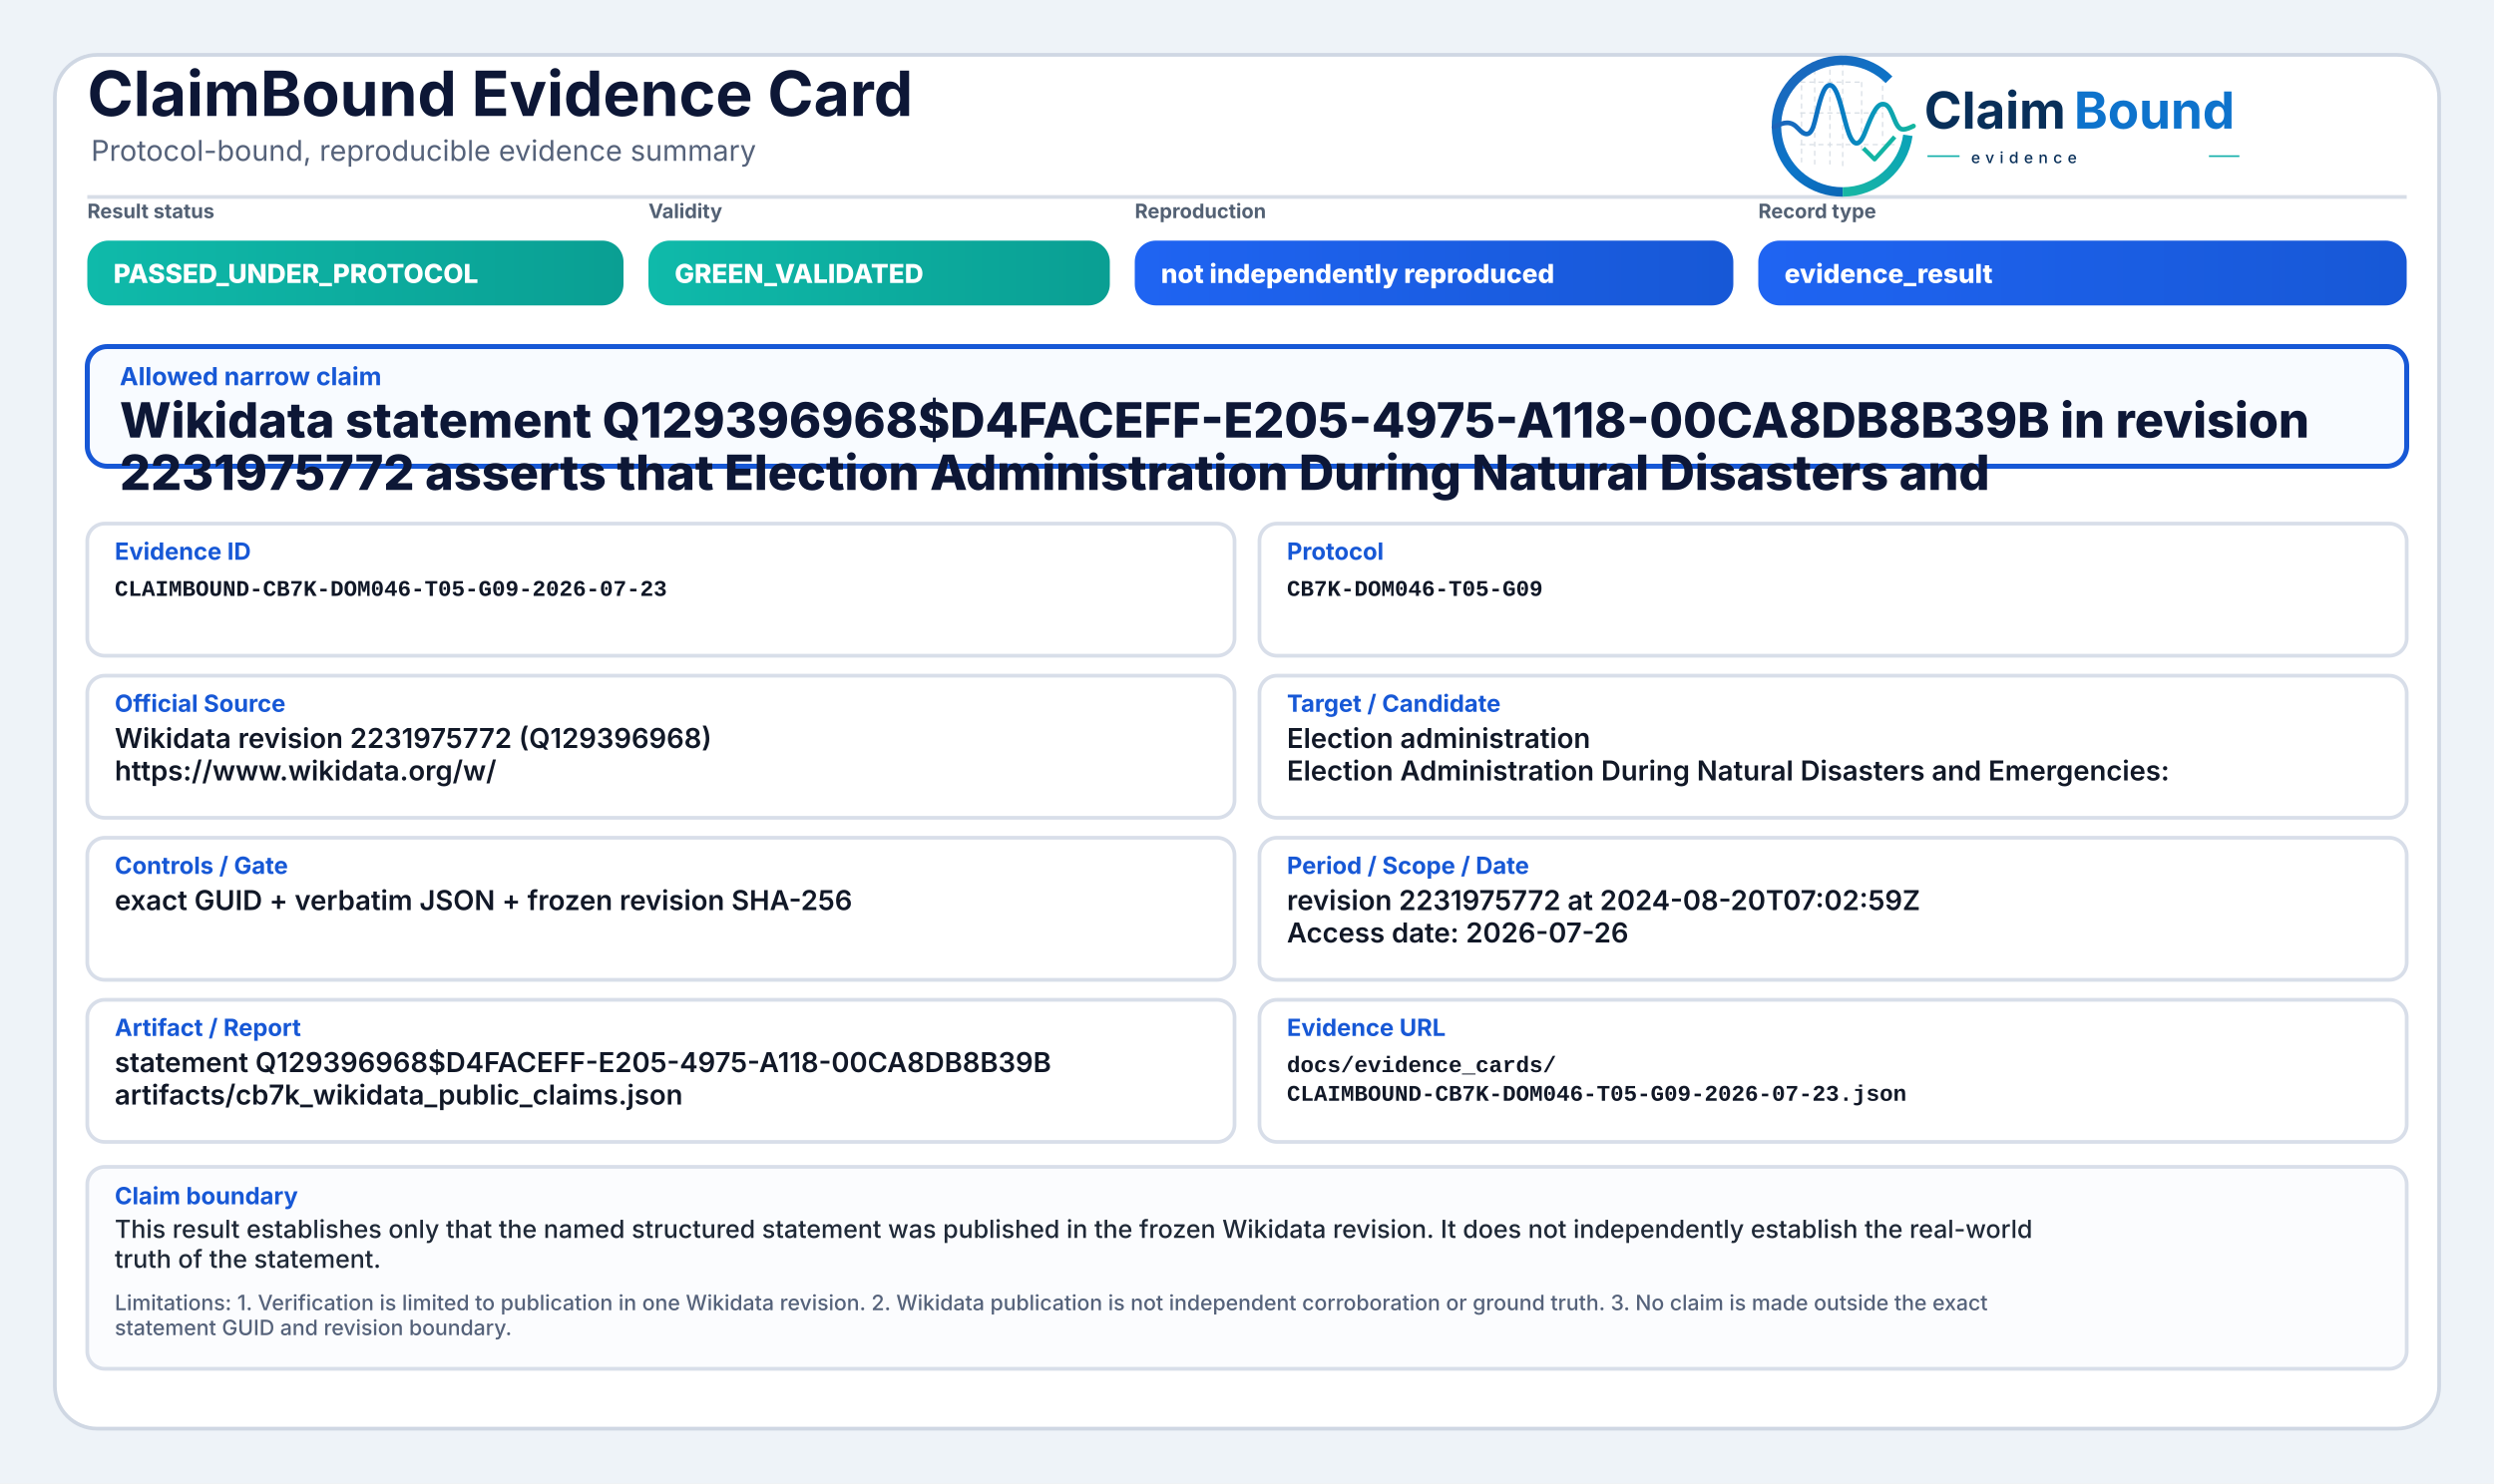
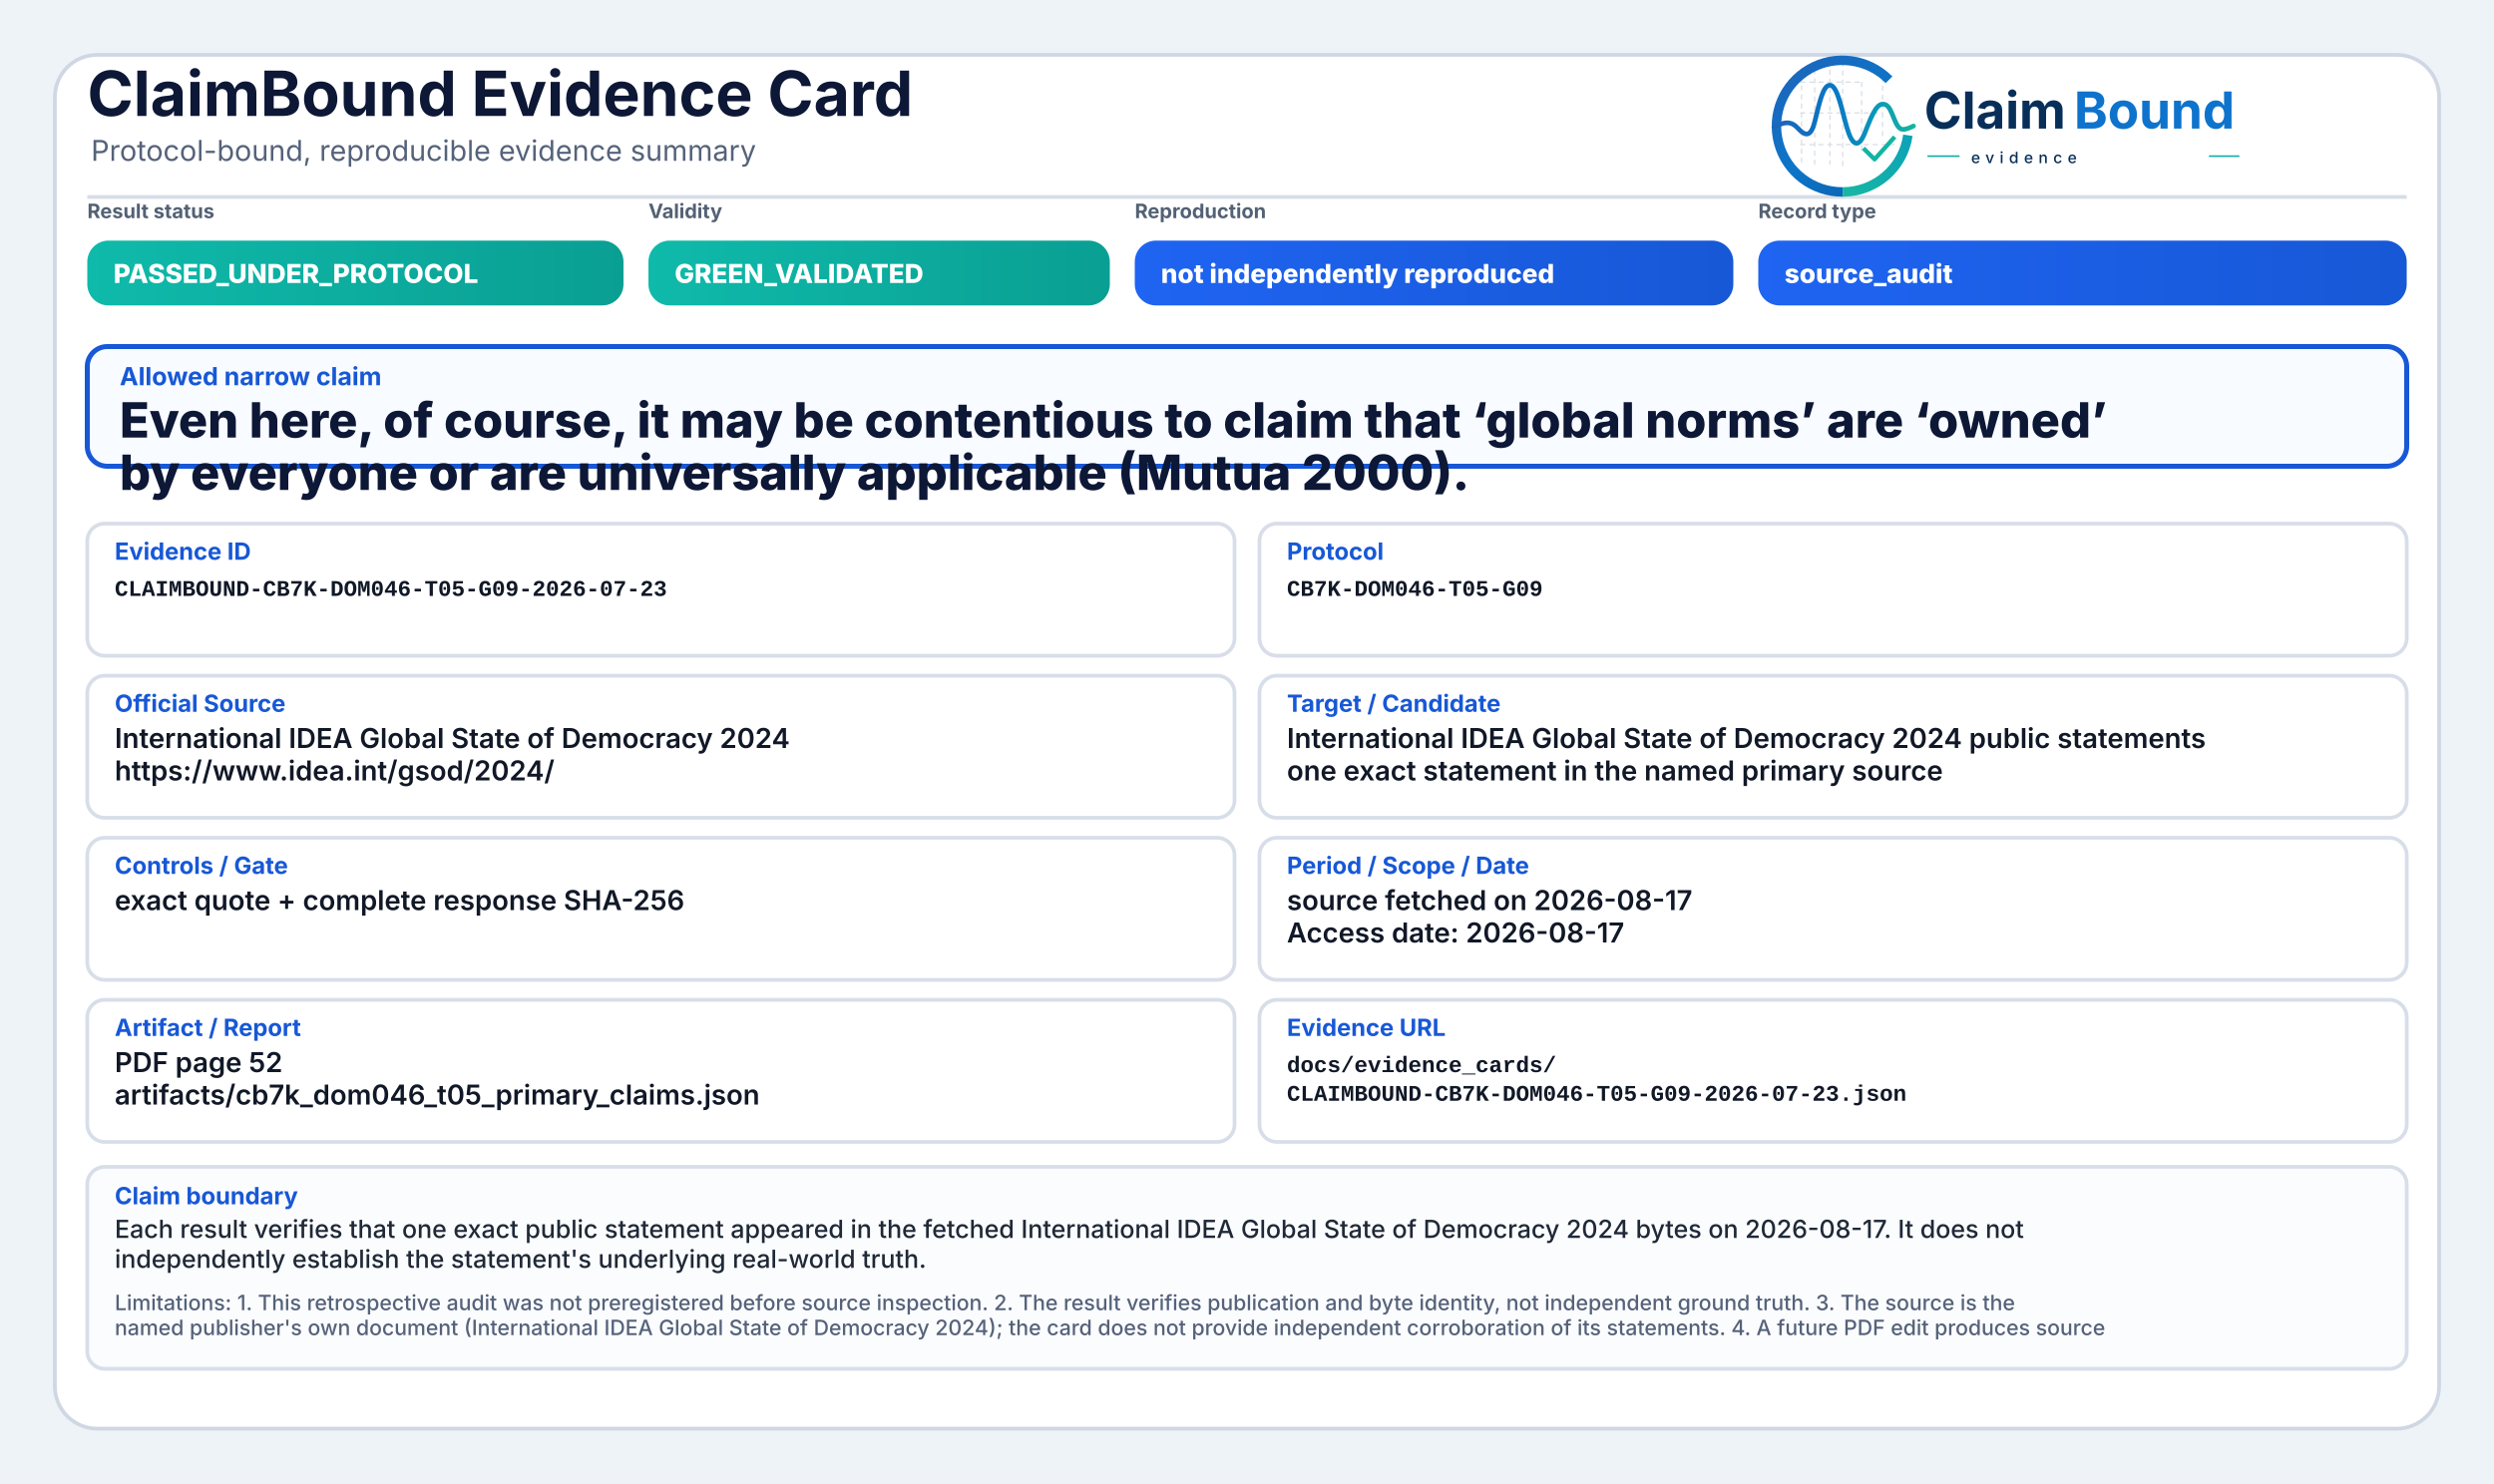
<svg xmlns="http://www.w3.org/2000/svg" width="2000" height="1190" viewBox="0 0 2000 1190" role="img" aria-label="ClaimBound Evidence Card">
  <defs>
    <linearGradient id="greenGrad" x1="0" y1="0" x2="1" y2="0">
      <stop offset="0%" stop-color="#0fbaaa" />
      <stop offset="100%" stop-color="#0a9f93" />
    </linearGradient>
    <linearGradient id="yellowGrad" x1="0" y1="0" x2="1" y2="0">
      <stop offset="0%" stop-color="#fbbf24" />
      <stop offset="100%" stop-color="#d97706" />
    </linearGradient>
    <linearGradient id="amberGrad" x1="0" y1="0" x2="1" y2="0">
      <stop offset="0%" stop-color="#f97316" />
      <stop offset="100%" stop-color="#c2410c" />
    </linearGradient>
    <linearGradient id="redGrad" x1="0" y1="0" x2="1" y2="0">
      <stop offset="0%" stop-color="#ef4444" />
      <stop offset="100%" stop-color="#b91c1c" />
    </linearGradient>
    <linearGradient id="grayGrad" x1="0" y1="0" x2="1" y2="0">
      <stop offset="0%" stop-color="#64748b" />
      <stop offset="100%" stop-color="#475569" />
    </linearGradient>
    <linearGradient id="blueGrad" x1="0" y1="0" x2="1" y2="0">
      <stop offset="0%" stop-color="#1f64f2" />
      <stop offset="100%" stop-color="#1758d6" />
    </linearGradient>
    <linearGradient id="logoRingBlue" x1="73" y1="453" x2="348" y2="793" gradientUnits="userSpaceOnUse">
      <stop offset="0" stop-color="#1E64BA" />
      <stop offset="0.55" stop-color="#0C75C8" />
      <stop offset="1" stop-color="#0A5FAB" />
    </linearGradient>
    <linearGradient id="logoRingTeal" x1="221" y1="792" x2="403" y2="594" gradientUnits="userSpaceOnUse">
      <stop offset="0" stop-color="#18B7A3" />
      <stop offset="1" stop-color="#089EBC" />
    </linearGradient>
    <linearGradient id="logoSignalGradient" x1="61" y1="628" x2="404" y2="628" gradientUnits="userSpaceOnUse">
      <stop offset="0" stop-color="#1E64BA" />
      <stop offset="0.43" stop-color="#0877C4" />
      <stop offset="0.72" stop-color="#0A97BB" />
      <stop offset="1" stop-color="#14B69E" />
    </linearGradient>
  </defs>
  <rect x="0" y="0" width="2000" height="1190" fill="#eef3f8" />
  <rect x="44" y="44" width="1912" height="1102" rx="34" fill="#ffffff" stroke="#cfd7e3" stroke-width="3" />
  <path d="M70 158 H1930" stroke="#d7dde7" stroke-width="3" />
  <text x="70" y="93" font-family="Inter, Segoe UI, Arial, sans-serif" font-size="50" font-weight="750" fill="#0d1736">ClaimBound Evidence Card</text>
  <text x="73" y="129" font-family="Inter, Segoe UI, Arial, sans-serif" font-size="23" font-weight="400" fill="#55627a">Protocol-bound, reproducible evidence summary</text>
  <g aria-label="ClaimBound evidence logo" transform="translate(1415,52) scale(0.33) translate(-40,-478)">
    <g stroke-linecap="butt" stroke-linejoin="round">
      <g stroke="#CBD3DC" stroke-width="3.2" stroke-linecap="round" stroke-dasharray="10 12" opacity="0.72">
        <path d="M130 507V714" />
        <path d="M162 490V719" />
        <path d="M199 491V719" />
        <path d="M230 471V726" />
        <path d="M276 521V690" />
        <path d="M327 508V650" />
        <path d="M128 520H277" />
        <path d="M128 595H327" />
        <path d="M128 672H355" />
      </g>
      <path d="M342.6 514.3A160 160 0 1 0 230 787" fill="none" stroke="url(#logoRingBlue)" stroke-width="23" />
      <path d="M230 787A160 160 0 0 0 388.4 649.3" fill="none" stroke="url(#logoRingTeal)" stroke-width="23" />
      <path d="M63 629.5C87 616.4 104.3 613.6 121.2 632.2C140.7 653.8 153.4 651.6 162.1 616.2C173.8 568.5 182.5 527.5 198.9 527.5C217.5 527.5 228.4 590.6 240.3 630.8C253.4 675.4 268.6 682.8 284.6 641.5C303.5 592.9 315.2 567.6 333.7 574.7C352.6 582 355.7 635.1 376.6 634.9C386.2 634.8 394 630.4 402 626.8" fill="none" stroke="url(#logoSignalGradient)" stroke-width="11.5" stroke-linecap="round" />
      <path d="M284 684.5L307.5 707.7L353 657" fill="none" stroke="#12B4A4" stroke-width="10.5" stroke-linecap="square" />
    </g>
    <text x="428" y="633" font-family="Inter, Segoe UI, Arial, sans-serif" font-size="124" font-weight="750" fill="#082F59" text-rendering="geometricPrecision">Claim</text>
    <text x="792" y="633" font-family="Inter, Segoe UI, Arial, sans-serif" font-size="124" font-weight="750" fill="#0E73CC" text-rendering="geometricPrecision">Bound</text>
    <line x1="436" y1="700" x2="514" y2="700" stroke="#11AFA9" stroke-width="4" />
    <text x="542" y="717" font-family="Inter, Segoe UI, Arial, sans-serif" font-size="38" font-weight="500" letter-spacing="13" fill="#082F59">evidence</text>
    <line x1="1120" y1="700" x2="1194" y2="700" stroke="#11AFA9" stroke-width="4" />
  </g>
  <text x="70" y="175" font-family="Inter, Segoe UI, Arial, sans-serif" font-size="16" font-weight="650" fill="#536174">Result status</text>
  <rect x="70" y="193" width="430" height="52" rx="17" fill="url(#greenGrad)" />
  <text x="91" y="227" font-family="Inter, Segoe UI, Arial, sans-serif" font-size="21" font-weight="800" fill="#ffffff">PASSED_UNDER_PROTOCOL</text>
  <text x="520" y="175" font-family="Inter, Segoe UI, Arial, sans-serif" font-size="16" font-weight="650" fill="#536174">Validity</text>
  <rect x="520" y="193" width="370" height="52" rx="17" fill="url(#greenGrad)" />
  <text x="541" y="227" font-family="Inter, Segoe UI, Arial, sans-serif" font-size="21" font-weight="800" fill="#ffffff">GREEN_VALIDATED</text>
  <text x="910" y="175" font-family="Inter, Segoe UI, Arial, sans-serif" font-size="16" font-weight="650" fill="#536174">Reproduction</text>
  <rect x="910" y="193" width="480" height="52" rx="17" fill="url(#blueGrad)" />
  <text x="931" y="227" font-family="Inter, Segoe UI, Arial, sans-serif" font-size="21" font-weight="800" fill="#ffffff">not independently reproduced</text>
  <text x="1410" y="175" font-family="Inter, Segoe UI, Arial, sans-serif" font-size="16" font-weight="650" fill="#536174">Record type</text>
  <rect x="1410" y="193" width="520" height="52" rx="17" fill="url(#blueGrad)" />
-   <text x="1431" y="227" font-family="Inter, Segoe UI, Arial, sans-serif" font-size="21" font-weight="800" fill="#ffffff">evidence_result</text>
+   <text x="1431" y="227" font-family="Inter, Segoe UI, Arial, sans-serif" font-size="21" font-weight="800" fill="#ffffff">source_audit</text>
  <rect x="70" y="278" width="1860" height="96" rx="16" fill="#f8fbff" stroke="#1758d6" stroke-width="4" />
  <text x="96" y="309" font-family="Inter, Segoe UI, Arial, sans-serif" font-size="20" font-weight="750" fill="#1758d6">Allowed narrow claim</text>
-   <text x="96" y="351" font-family="Inter, Segoe UI, Arial, sans-serif" font-size="39" font-weight="800" fill="#0d1736">Wikidata statement Q129396968$D4FACEFF-E205-4975-A118-00CA8DB8B39B in revision</text>
-   <text x="96" y="393" font-family="Inter, Segoe UI, Arial, sans-serif" font-size="39" font-weight="800" fill="#0d1736">2231975772 asserts that Election Administration During Natural Disasters and</text>
+   <text x="96" y="351" font-family="Inter, Segoe UI, Arial, sans-serif" font-size="39" font-weight="800" fill="#0d1736">Even here, of course, it may be contentious to claim that ‘global norms’ are ‘owned’</text>
+   <text x="96" y="393" font-family="Inter, Segoe UI, Arial, sans-serif" font-size="39" font-weight="800" fill="#0d1736">by everyone or are universally applicable (Mutua 2000).</text>
  <rect x="70" y="420" width="920" height="106" rx="14" fill="#ffffff" stroke="#d8dee9" stroke-width="3" />
  <text x="92" y="449" font-family="Inter, Segoe UI, Arial, sans-serif" font-size="19" font-weight="750" fill="#1758d6">Evidence ID</text>
  <text x="92" y="478" font-family="SFMono-Regular, Consolas, Liberation Mono, monospace" font-size="18" font-weight="600" fill="#111827">CLAIMBOUND-CB7K-DOM046-T05-G09-2026-07-23</text>
  <rect x="1010" y="420" width="920" height="106" rx="14" fill="#ffffff" stroke="#d8dee9" stroke-width="3" />
  <text x="1032" y="449" font-family="Inter, Segoe UI, Arial, sans-serif" font-size="19" font-weight="750" fill="#1758d6">Protocol</text>
  <text x="1032" y="478" font-family="SFMono-Regular, Consolas, Liberation Mono, monospace" font-size="18" font-weight="600" fill="#111827">CB7K-DOM046-T05-G09</text>
  <rect x="70" y="542" width="920" height="114" rx="14" fill="#ffffff" stroke="#d8dee9" stroke-width="3" />
  <text x="92" y="571" font-family="Inter, Segoe UI, Arial, sans-serif" font-size="19" font-weight="750" fill="#1758d6">Official Source</text>
-   <text x="92" y="600" font-family="Inter, Segoe UI, Arial, sans-serif" font-size="22" font-weight="600" fill="#111827">Wikidata revision 2231975772 (Q129396968)</text>
-   <text x="92" y="626" font-family="Inter, Segoe UI, Arial, sans-serif" font-size="22" font-weight="600" fill="#111827">https://www.wikidata.org/w/</text>
+   <text x="92" y="600" font-family="Inter, Segoe UI, Arial, sans-serif" font-size="22" font-weight="600" fill="#111827">International IDEA Global State of Democracy 2024</text>
+   <text x="92" y="626" font-family="Inter, Segoe UI, Arial, sans-serif" font-size="22" font-weight="600" fill="#111827">https://www.idea.int/gsod/2024/</text>
  <rect x="1010" y="542" width="920" height="114" rx="14" fill="#ffffff" stroke="#d8dee9" stroke-width="3" />
  <text x="1032" y="571" font-family="Inter, Segoe UI, Arial, sans-serif" font-size="19" font-weight="750" fill="#1758d6">Target / Candidate</text>
-   <text x="1032" y="600" font-family="Inter, Segoe UI, Arial, sans-serif" font-size="22" font-weight="600" fill="#111827">Election administration</text>
-   <text x="1032" y="626" font-family="Inter, Segoe UI, Arial, sans-serif" font-size="22" font-weight="600" fill="#111827">Election Administration During Natural Disasters and Emergencies:</text>
+   <text x="1032" y="600" font-family="Inter, Segoe UI, Arial, sans-serif" font-size="22" font-weight="600" fill="#111827">International IDEA Global State of Democracy 2024 public statements</text>
+   <text x="1032" y="626" font-family="Inter, Segoe UI, Arial, sans-serif" font-size="22" font-weight="600" fill="#111827">one exact statement in the named primary source</text>
  <rect x="70" y="672" width="920" height="114" rx="14" fill="#ffffff" stroke="#d8dee9" stroke-width="3" />
  <text x="92" y="701" font-family="Inter, Segoe UI, Arial, sans-serif" font-size="19" font-weight="750" fill="#1758d6">Controls / Gate</text>
-   <text x="92" y="730" font-family="Inter, Segoe UI, Arial, sans-serif" font-size="22" font-weight="600" fill="#111827">exact GUID + verbatim JSON + frozen revision SHA-256</text>
+   <text x="92" y="730" font-family="Inter, Segoe UI, Arial, sans-serif" font-size="22" font-weight="600" fill="#111827">exact quote + complete response SHA-256</text>
  <rect x="1010" y="672" width="920" height="114" rx="14" fill="#ffffff" stroke="#d8dee9" stroke-width="3" />
  <text x="1032" y="701" font-family="Inter, Segoe UI, Arial, sans-serif" font-size="19" font-weight="750" fill="#1758d6">Period / Scope / Date</text>
-   <text x="1032" y="730" font-family="Inter, Segoe UI, Arial, sans-serif" font-size="22" font-weight="600" fill="#111827">revision 2231975772 at 2024-08-20T07:02:59Z</text>
-   <text x="1032" y="756" font-family="Inter, Segoe UI, Arial, sans-serif" font-size="22" font-weight="600" fill="#111827">Access date: 2026-07-26</text>
+   <text x="1032" y="730" font-family="Inter, Segoe UI, Arial, sans-serif" font-size="22" font-weight="600" fill="#111827">source fetched on 2026-08-17</text>
+   <text x="1032" y="756" font-family="Inter, Segoe UI, Arial, sans-serif" font-size="22" font-weight="600" fill="#111827">Access date: 2026-08-17</text>
  <rect x="70" y="802" width="920" height="114" rx="14" fill="#ffffff" stroke="#d8dee9" stroke-width="3" />
  <text x="92" y="831" font-family="Inter, Segoe UI, Arial, sans-serif" font-size="19" font-weight="750" fill="#1758d6">Artifact / Report</text>
-   <text x="92" y="860" font-family="Inter, Segoe UI, Arial, sans-serif" font-size="22" font-weight="600" fill="#111827">statement Q129396968$D4FACEFF-E205-4975-A118-00CA8DB8B39B</text>
-   <text x="92" y="886" font-family="Inter, Segoe UI, Arial, sans-serif" font-size="22" font-weight="600" fill="#111827">artifacts/cb7k_wikidata_public_claims.json</text>
+   <text x="92" y="860" font-family="Inter, Segoe UI, Arial, sans-serif" font-size="22" font-weight="600" fill="#111827">PDF page 52</text>
+   <text x="92" y="886" font-family="Inter, Segoe UI, Arial, sans-serif" font-size="22" font-weight="600" fill="#111827">artifacts/cb7k_dom046_t05_primary_claims.json</text>
  <rect x="1010" y="802" width="920" height="114" rx="14" fill="#ffffff" stroke="#d8dee9" stroke-width="3" />
  <text x="1032" y="831" font-family="Inter, Segoe UI, Arial, sans-serif" font-size="19" font-weight="750" fill="#1758d6">Evidence URL</text>
  <text x="1032" y="860" font-family="SFMono-Regular, Consolas, Liberation Mono, monospace" font-size="18" font-weight="600" fill="#111827">docs/evidence_cards/</text>
  <text x="1032" y="883" font-family="SFMono-Regular, Consolas, Liberation Mono, monospace" font-size="18" font-weight="600" fill="#111827">CLAIMBOUND-CB7K-DOM046-T05-G09-2026-07-23.json</text>
  <rect x="70" y="936" width="1860" height="162" rx="14" fill="#fbfcfe" stroke="#d8dee9" stroke-width="3" />
  <text x="92" y="966" font-family="Inter, Segoe UI, Arial, sans-serif" font-size="19" font-weight="750" fill="#1758d6">Claim boundary</text>
-   <text x="92" y="993" font-family="Inter, Segoe UI, Arial, sans-serif" font-size="20" font-weight="500" fill="#1f2937">This result establishes only that the named structured statement was published in the frozen Wikidata revision. It does not independently establish the real-world</text>
-   <text x="92" y="1017" font-family="Inter, Segoe UI, Arial, sans-serif" font-size="20" font-weight="500" fill="#1f2937">truth of the statement.</text>
-   <text x="92" y="1051" font-family="Inter, Segoe UI, Arial, sans-serif" font-size="17" font-weight="500" fill="#55627a">Limitations: 1. Verification is limited to publication in one Wikidata revision. 2. Wikidata publication is not independent corroboration or ground truth. 3. No claim is made outside the exact</text>
-   <text x="92" y="1071" font-family="Inter, Segoe UI, Arial, sans-serif" font-size="17" font-weight="500" fill="#55627a">statement GUID and revision boundary.</text>
+   <text x="92" y="993" font-family="Inter, Segoe UI, Arial, sans-serif" font-size="20" font-weight="500" fill="#1f2937">Each result verifies that one exact public statement appeared in the fetched International IDEA Global State of Democracy 2024 bytes on 2026-08-17. It does not</text>
+   <text x="92" y="1017" font-family="Inter, Segoe UI, Arial, sans-serif" font-size="20" font-weight="500" fill="#1f2937">independently establish the statement's underlying real-world truth.</text>
+   <text x="92" y="1051" font-family="Inter, Segoe UI, Arial, sans-serif" font-size="17" font-weight="500" fill="#55627a">Limitations: 1. This retrospective audit was not preregistered before source inspection. 2. The result verifies publication and byte identity, not independent ground truth. 3. The source is the</text>
+   <text x="92" y="1071" font-family="Inter, Segoe UI, Arial, sans-serif" font-size="17" font-weight="500" fill="#55627a">named publisher's own document (International IDEA Global State of Democracy 2024); the card does not provide independent corroboration of its statements. 4. A future PDF edit produces source</text>
</svg>
